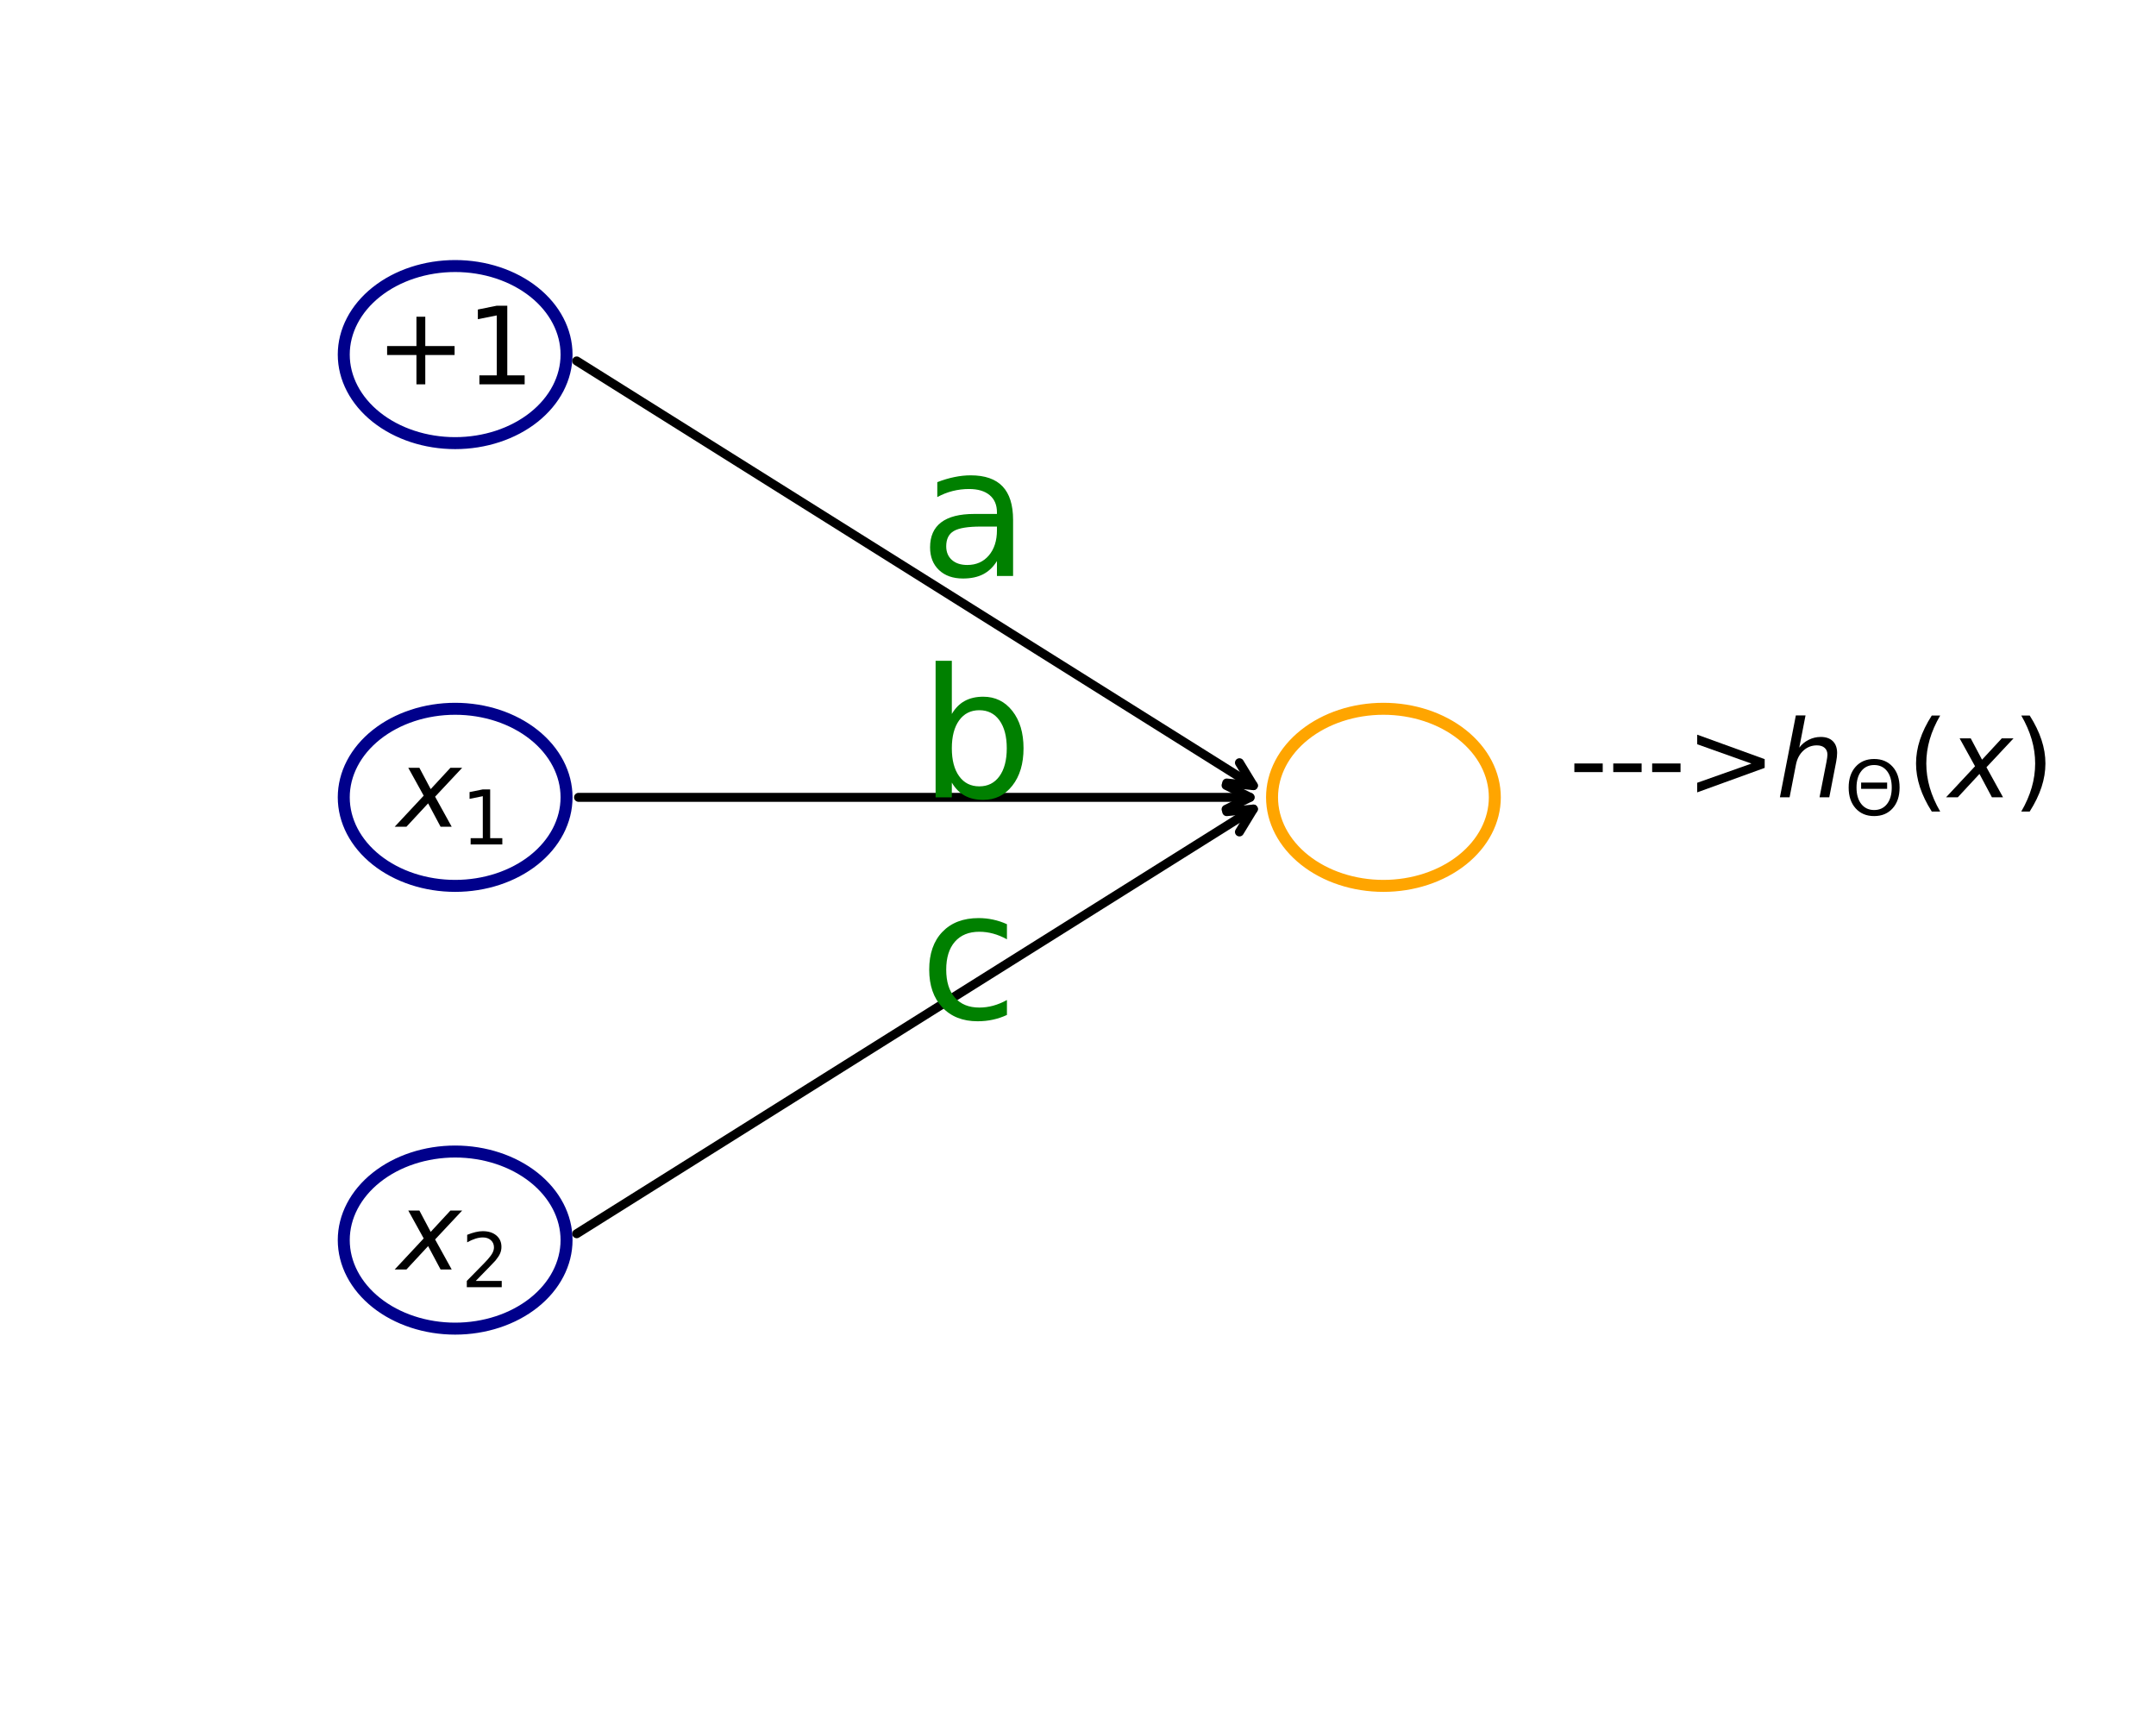
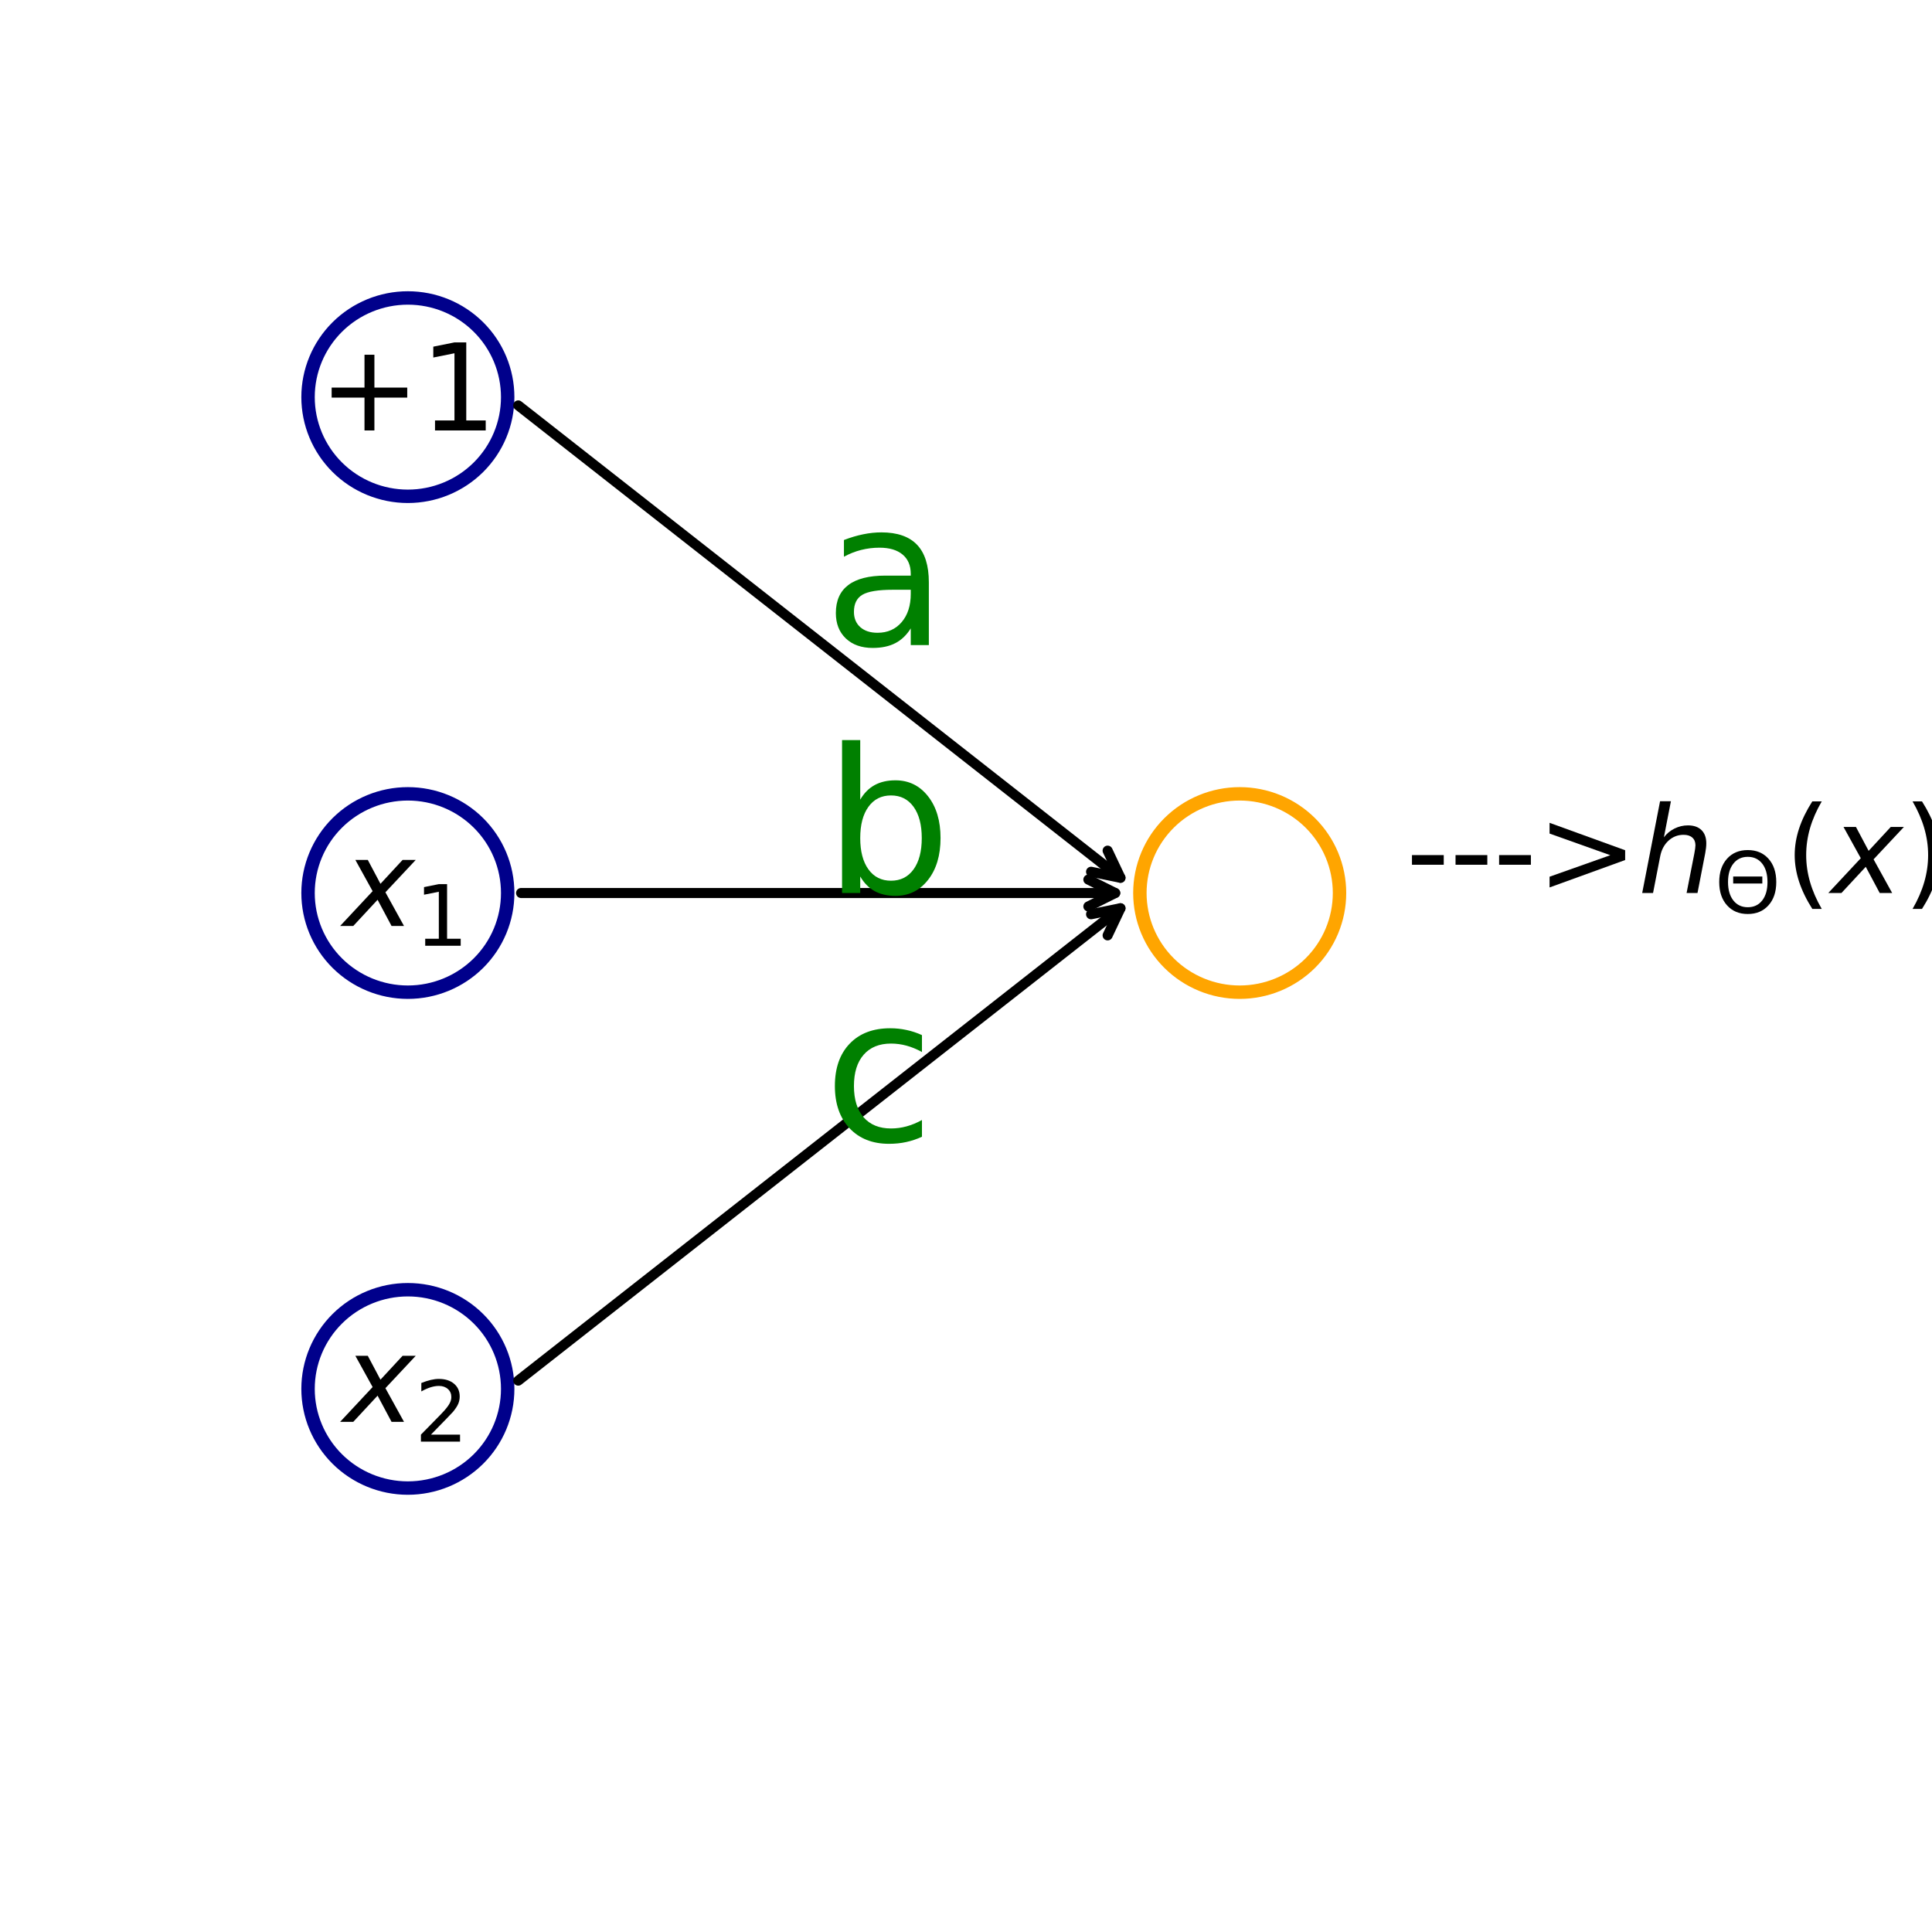
- <svg xmlns="http://www.w3.org/2000/svg" xmlns:xlink="http://www.w3.org/1999/xlink" width="360pt" height="288pt" viewBox="0 0 360 288" version="1.1">
+ <svg xmlns="http://www.w3.org/2000/svg" xmlns:xlink="http://www.w3.org/1999/xlink" width="288pt" height="288pt" viewBox="0 0 288 288" version="1.1">
  <defs>
    <style type="text/css">*{stroke-linejoin: round; stroke-linecap: butt}</style>
  </defs>
  <g id="figure_1">
    <g id="patch_1">
-       <path d="M 0 288  L 360 288  L 360 0  L 0 0  z " style="fill: #ffffff" />
+       <path d="M 0 288  L 288 288  L 288 0  L 0 0  z " style="fill: #ffffff" />
    </g>
    <g id="axes_1">
      <g id="patch_2">
-         <path d="M 76 73.984  C 80.933 73.984 85.664 72.426 89.152 69.654  C 92.64 66.881 94.6 63.121 94.6 59.2  C 94.6 55.279 92.64 51.519 89.152 48.746  C 85.664 45.974 80.933 44.416 76 44.416  C 71.067 44.416 66.336 45.974 62.848 48.746  C 59.36 51.519 57.4 55.279 57.4 59.2  C 57.4 63.121 59.36 66.881 62.848 69.654  C 66.336 72.426 71.067 73.984 76 73.984  L 76 73.984  z " clip-path="url(#pda62443ddb)" style="fill: none; stroke: #00008b; stroke-width: 2; stroke-linejoin: miter" />
+         <path d="M 60.8 73.984  C 64.746 73.984 68.531 72.426 71.322 69.654  C 74.112 66.881 75.68 63.121 75.68 59.2  C 75.68 55.279 74.112 51.519 71.322 48.746  C 68.531 45.974 64.746 44.416 60.8 44.416  C 56.854 44.416 53.069 45.974 50.278 48.746  C 47.488 51.519 45.92 55.279 45.92 59.2  C 45.92 63.121 47.488 66.881 50.278 69.654  C 53.069 72.426 56.854 73.984 60.8 73.984  L 60.8 73.984  z " clip-path="url(#pecbb710a4c)" style="fill: none; stroke: #00008b; stroke-width: 2; stroke-linejoin: miter" />
      </g>
      <g id="patch_3">
-         <path d="M 76 147.904  C 80.933 147.904 85.664 146.346 89.152 143.574  C 92.64 140.801 94.6 137.041 94.6 133.12  C 94.6 129.199 92.64 125.439 89.152 122.666  C 85.664 119.894 80.933 118.336 76 118.336  C 71.067 118.336 66.336 119.894 62.848 122.666  C 59.36 125.439 57.4 129.199 57.4 133.12  C 57.4 137.041 59.36 140.801 62.848 143.574  C 66.336 146.346 71.067 147.904 76 147.904  L 76 147.904  z " clip-path="url(#pda62443ddb)" style="fill: none; stroke: #00008b; stroke-width: 2; stroke-linejoin: miter" />
+         <path d="M 60.8 147.904  C 64.746 147.904 68.531 146.346 71.322 143.574  C 74.112 140.801 75.68 137.041 75.68 133.12  C 75.68 129.199 74.112 125.439 71.322 122.666  C 68.531 119.894 64.746 118.336 60.8 118.336  C 56.854 118.336 53.069 119.894 50.278 122.666  C 47.488 125.439 45.92 129.199 45.92 133.12  C 45.92 137.041 47.488 140.801 50.278 143.574  C 53.069 146.346 56.854 147.904 60.8 147.904  L 60.8 147.904  z " clip-path="url(#pecbb710a4c)" style="fill: none; stroke: #00008b; stroke-width: 2; stroke-linejoin: miter" />
      </g>
      <g id="patch_4">
-         <path d="M 76 221.824  C 80.933 221.824 85.664 220.266 89.152 217.494  C 92.64 214.721 94.6 210.961 94.6 207.04  C 94.6 203.119 92.64 199.359 89.152 196.586  C 85.664 193.814 80.933 192.256 76 192.256  C 71.067 192.256 66.336 193.814 62.848 196.586  C 59.36 199.359 57.4 203.119 57.4 207.04  C 57.4 210.961 59.36 214.721 62.848 217.494  C 66.336 220.266 71.067 221.824 76 221.824  L 76 221.824  z " clip-path="url(#pda62443ddb)" style="fill: none; stroke: #00008b; stroke-width: 2; stroke-linejoin: miter" />
+         <path d="M 60.8 221.824  C 64.746 221.824 68.531 220.266 71.322 217.494  C 74.112 214.721 75.68 210.961 75.68 207.04  C 75.68 203.119 74.112 199.359 71.322 196.586  C 68.531 193.814 64.746 192.256 60.8 192.256  C 56.854 192.256 53.069 193.814 50.278 196.586  C 47.488 199.359 45.92 203.119 45.92 207.04  C 45.92 210.961 47.488 214.721 50.278 217.494  C 53.069 220.266 56.854 221.824 60.8 221.824  L 60.8 221.824  z " clip-path="url(#pecbb710a4c)" style="fill: none; stroke: #00008b; stroke-width: 2; stroke-linejoin: miter" />
      </g>
      <g id="patch_5">
-         <path d="M 231 147.904  C 235.933 147.904 240.664 146.346 244.152 143.574  C 247.64 140.801 249.6 137.041 249.6 133.12  C 249.6 129.199 247.64 125.439 244.152 122.666  C 240.664 119.894 235.933 118.336 231 118.336  C 226.067 118.336 221.336 119.894 217.848 122.666  C 214.36 125.439 212.4 129.199 212.4 133.12  C 212.4 137.041 214.36 140.801 217.848 143.574  C 221.336 146.346 226.067 147.904 231 147.904  L 231 147.904  z " clip-path="url(#pda62443ddb)" style="fill: none; stroke: #ffa500; stroke-width: 2; stroke-linejoin: miter" />
+         <path d="M 184.8 147.904  C 188.746 147.904 192.531 146.346 195.322 143.574  C 198.112 140.801 199.68 137.041 199.68 133.12  C 199.68 129.199 198.112 125.439 195.322 122.666  C 192.531 119.894 188.746 118.336 184.8 118.336  C 180.854 118.336 177.069 119.894 174.278 122.666  C 171.488 125.439 169.92 129.199 169.92 133.12  C 169.92 137.041 171.488 140.801 174.278 143.574  C 177.069 146.346 180.854 147.904 184.8 147.904  L 184.8 147.904  z " clip-path="url(#pecbb710a4c)" style="fill: none; stroke: #ffa500; stroke-width: 2; stroke-linejoin: miter" />
      </g>
      <g id="text_1">
-         <g transform="translate(62.73203 64.16688) scale(0.18 -0.18)">
+         <g transform="translate(47.53203 64.16688) scale(0.18 -0.18)">
          <defs>
            <path id="DejaVuSans-2b" d="M 2944 4013  L 2944 2272  L 4684 2272  L 4684 1741  L 2944 1741  L 2944 0  L 2419 0  L 2419 1741  L 678 1741  L 678 2272  L 2419 2272  L 2419 4013  L 2944 4013  z " transform="scale(0.015625)" />
            <path id="DejaVuSans-31" d="M 794 531  L 1825 531  L 1825 4091  L 703 3866  L 703 4441  L 1819 4666  L 2450 4666  L 2450 531  L 3481 531  L 3481 0  L 794 0  L 794 531  z " transform="scale(0.015625)" />
          </defs>
          <use xlink:href="#DejaVuSans-2b" />
          <use xlink:href="#DejaVuSans-31" transform="translate(83.78906 0)" />
        </g>
      </g>
      <g id="text_2">
-         <g transform="translate(66.37 138.0869) scale(0.18 -0.18)">
+         <g transform="translate(51.17 138.0869) scale(0.18 -0.18)">
          <defs>
            <path id="DejaVuSans-Oblique-78" d="M 3841 3500  L 2234 1784  L 3219 0  L 2559 0  L 1819 1388  L 531 0  L -166 0  L 1556 1844  L 641 3500  L 1300 3500  L 1972 2234  L 3144 3500  L 3841 3500  z " transform="scale(0.015625)" />
          </defs>
          <use xlink:href="#DejaVuSans-Oblique-78" transform="translate(0 0.3125)" />
          <use xlink:href="#DejaVuSans-31" transform="translate(59.17969 -16.09375) scale(0.7)" />
        </g>
      </g>
      <g id="text_3">
-         <g transform="translate(66.37 212.0069) scale(0.18 -0.18)">
+         <g transform="translate(51.17 212.0069) scale(0.18 -0.18)">
          <defs>
            <path id="DejaVuSans-32" d="M 1228 531  L 3431 531  L 3431 0  L 469 0  L 469 531  Q 828 903 1448 1529  Q 2069 2156 2228 2338  Q 2531 2678 2651 2914  Q 2772 3150 2772 3378  Q 2772 3750 2511 3984  Q 2250 4219 1831 4219  Q 1534 4219 1204 4116  Q 875 4013 500 3803  L 500 4441  Q 881 4594 1212 4672  Q 1544 4750 1819 4750  Q 2544 4750 2975 4387  Q 3406 4025 3406 3419  Q 3406 3131 3298 2873  Q 3191 2616 2906 2266  Q 2828 2175 2409 1742  Q 1991 1309 1228 531  z " transform="scale(0.015625)" />
          </defs>
          <use xlink:href="#DejaVuSans-Oblique-78" transform="translate(0 0.3125)" />
          <use xlink:href="#DejaVuSans-32" transform="translate(59.17969 -16.09375) scale(0.7)" />
        </g>
      </g>
      <g id="text_4">
-         <g transform="translate(262 133.12) scale(0.18 -0.18)">
+         <g transform="translate(209.6 133.12) scale(0.18 -0.18)">
          <defs>
            <path id="DejaVuSans-2d" d="M 313 2009  L 1997 2009  L 1997 1497  L 313 1497  L 313 2009  z " transform="scale(0.015625)" />
            <path id="DejaVuSans-3e" d="M 678 3150  L 678 3719  L 4684 2266  L 4684 1747  L 678 294  L 678 863  L 3897 2003  L 678 3150  z " transform="scale(0.015625)" />
            <path id="DejaVuSans-Oblique-68" d="M 3566 2113  L 3156 0  L 2578 0  L 2988 2091  Q 3016 2238 3031 2350  Q 3047 2463 3047 2528  Q 3047 2791 2881 2937  Q 2716 3084 2419 3084  Q 1956 3084 1617 2771  Q 1278 2459 1178 1941  L 800 0  L 225 0  L 1172 4863  L 1747 4863  L 1375 2950  Q 1594 3244 1934 3414  Q 2275 3584 2650 3584  Q 3113 3584 3367 3334  Q 3622 3084 3622 2631  Q 3622 2519 3608 2391  Q 3594 2263 3566 2113  z " transform="scale(0.015625)" />
            <path id="DejaVuSans-398" d="M 1416 2750  L 3622 2750  L 3622 2219  L 1416 2219  L 1416 2750  z M 2522 4238  Q 1834 4238 1431 3725  Q 1025 3213 1025 2328  Q 1025 1447 1429 934  Q 1834 422 2522 422  Q 3209 422 3613 934  Q 4013 1447 4013 2328  Q 4013 3213 3613 3725  Q 3209 4238 2522 4238  z M 2522 4750  Q 3503 4750 4090 4092  Q 4678 3434 4678 2328  Q 4678 1225 4091 569  Q 3503 -91 2522 -91  Q 1538 -91 950 566  Q 359 1222 359 2328  Q 359 3434 950 4094  Q 1538 4750 2522 4750  z " transform="scale(0.015625)" />
            <path id="DejaVuSans-28" d="M 1984 4856  Q 1566 4138 1362 3434  Q 1159 2731 1159 2009  Q 1159 1288 1364 580  Q 1569 -128 1984 -844  L 1484 -844  Q 1016 -109 783 600  Q 550 1309 550 2009  Q 550 2706 781 3412  Q 1013 4119 1484 4856  L 1984 4856  z " transform="scale(0.015625)" />
            <path id="DejaVuSans-29" d="M 513 4856  L 1013 4856  Q 1481 4119 1714 3412  Q 1947 2706 1947 2009  Q 1947 1309 1714 600  Q 1481 -109 1013 -844  L 513 -844  Q 928 -128 1133 580  Q 1338 1288 1338 2009  Q 1338 2731 1133 3434  Q 928 4138 513 4856  z " transform="scale(0.015625)" />
          </defs>
          <use xlink:href="#DejaVuSans-2d" transform="translate(0 0.015625)" />
          <use xlink:href="#DejaVuSans-2d" transform="translate(36.08398 0.015625)" />
          <use xlink:href="#DejaVuSans-2d" transform="translate(72.16797 0.015625)" />
          <use xlink:href="#DejaVuSans-3e" transform="translate(108.252 0.015625)" />
          <use xlink:href="#DejaVuSans-Oblique-68" transform="translate(192.041 0.015625)" />
          <use xlink:href="#DejaVuSans-398" transform="translate(255.4199 -16.39062) scale(0.7)" />
          <use xlink:href="#DejaVuSans-28" transform="translate(313.252 0.015625)" />
          <use xlink:href="#DejaVuSans-Oblique-78" transform="translate(352.2656 0.015625)" />
          <use xlink:href="#DejaVuSans-29" transform="translate(411.4453 0.015625)" />
        </g>
      </g>
      <g id="patch_6">
-         <path d="M 96.293 60.263  Q 153.498 96.159 209.282 131.164  " style="fill: none; stroke: #000000; stroke-width: 1.5; stroke-linecap: round" />
-         <path d="M 206.957 127.343  L 209.282 131.164  L 204.831 130.732  " style="fill: none; stroke: #000000; stroke-width: 1.5; stroke-linecap: round" />
+         <path d="M 77.253 60.434  Q 122.799 96.159 167.025 130.849  " style="fill: none; stroke: #000000; stroke-width: 1.5; stroke-linecap: round" />
+         <path d="M 165.112 126.807  L 167.025 130.849  L 162.644 129.954  " style="fill: none; stroke: #000000; stroke-width: 1.5; stroke-linecap: round" />
      </g>
      <g id="text_5">
-         <g style="fill: #008000" transform="translate(153.5 96.16) scale(0.3 -0.3)">
+         <g style="fill: #008000" transform="translate(122.8 96.16) scale(0.3 -0.3)">
          <defs>
            <path id="DejaVuSans-61" d="M 2194 1759  Q 1497 1759 1228 1600  Q 959 1441 959 1056  Q 959 750 1161 570  Q 1363 391 1709 391  Q 2188 391 2477 730  Q 2766 1069 2766 1631  L 2766 1759  L 2194 1759  z M 3341 1997  L 3341 0  L 2766 0  L 2766 531  Q 2569 213 2275 61  Q 1981 -91 1556 -91  Q 1019 -91 701 211  Q 384 513 384 1019  Q 384 1609 779 1909  Q 1175 2209 1959 2209  L 2766 2209  L 2766 2266  Q 2766 2663 2505 2880  Q 2244 3097 1772 3097  Q 1472 3097 1187 3025  Q 903 2953 641 2809  L 641 3341  Q 956 3463 1253 3523  Q 1550 3584 1831 3584  Q 2591 3584 2966 3190  Q 3341 2797 3341 1997  z " transform="scale(0.015625)" />
          </defs>
          <use xlink:href="#DejaVuSans-61" />
        </g>
      </g>
      <g id="patch_7">
-         <path d="M 96.602 133.12  Q 153.503 133.12 208.726 133.12  " style="fill: none; stroke: #000000; stroke-width: 1.5; stroke-linecap: round" />
-         <path d="M 204.726 131.12  L 208.726 133.12  L 204.726 135.12  " style="fill: none; stroke: #000000; stroke-width: 1.5; stroke-linecap: round" />
+         <path d="M 77.679 133.12  Q 122.799 133.12 166.242 133.12  " style="fill: none; stroke: #000000; stroke-width: 1.5; stroke-linecap: round" />
+         <path d="M 162.242 131.12  L 166.242 133.12  L 162.242 135.12  " style="fill: none; stroke: #000000; stroke-width: 1.5; stroke-linecap: round" />
      </g>
      <g id="text_6">
-         <g style="fill: #008000" transform="translate(153.5 133.12) scale(0.3 -0.3)">
+         <g style="fill: #008000" transform="translate(122.8 133.12) scale(0.3 -0.3)">
          <defs>
            <path id="DejaVuSans-62" d="M 3116 1747  Q 3116 2381 2855 2742  Q 2594 3103 2138 3103  Q 1681 3103 1420 2742  Q 1159 2381 1159 1747  Q 1159 1113 1420 752  Q 1681 391 2138 391  Q 2594 391 2855 752  Q 3116 1113 3116 1747  z M 1159 2969  Q 1341 3281 1617 3432  Q 1894 3584 2278 3584  Q 2916 3584 3314 3078  Q 3713 2572 3713 1747  Q 3713 922 3314 415  Q 2916 -91 2278 -91  Q 1894 -91 1617 61  Q 1341 213 1159 525  L 1159 0  L 581 0  L 581 4863  L 1159 4863  L 1159 2969  z " transform="scale(0.015625)" />
          </defs>
          <use xlink:href="#DejaVuSans-62" />
        </g>
      </g>
      <g id="patch_8">
-         <path d="M 96.293 205.977  Q 153.498 170.081 209.282 135.076  " style="fill: none; stroke: #000000; stroke-width: 1.5; stroke-linecap: round" />
-         <path d="M 204.831 135.508  L 209.282 135.076  L 206.957 138.897  " style="fill: none; stroke: #000000; stroke-width: 1.5; stroke-linecap: round" />
+         <path d="M 77.253 205.806  Q 122.799 170.081 167.025 135.391  " style="fill: none; stroke: #000000; stroke-width: 1.5; stroke-linecap: round" />
+         <path d="M 162.644 136.286  L 167.025 135.391  L 165.112 139.433  " style="fill: none; stroke: #000000; stroke-width: 1.5; stroke-linecap: round" />
      </g>
      <g id="text_7">
-         <g style="fill: #008000" transform="translate(153.5 170.08) scale(0.3 -0.3)">
+         <g style="fill: #008000" transform="translate(122.8 170.08) scale(0.3 -0.3)">
          <defs>
            <path id="DejaVuSans-63" d="M 3122 3366  L 3122 2828  Q 2878 2963 2633 3030  Q 2388 3097 2138 3097  Q 1578 3097 1268 2742  Q 959 2388 959 1747  Q 959 1106 1268 751  Q 1578 397 2138 397  Q 2388 397 2633 464  Q 2878 531 3122 666  L 3122 134  Q 2881 22 2623 -34  Q 2366 -91 2075 -91  Q 1284 -91 818 406  Q 353 903 353 1747  Q 353 2603 823 3093  Q 1294 3584 2113 3584  Q 2378 3584 2631 3529  Q 2884 3475 3122 3366  z " transform="scale(0.015625)" />
          </defs>
          <use xlink:href="#DejaVuSans-63" />
        </g>
      </g>
    </g>
  </g>
  <defs>
-     <clipPath id="pda62443ddb">
-       <rect x="45" y="34.56" width="279" height="221.76" />
+     <clipPath id="pecbb710a4c">
+       <rect x="36" y="34.56" width="223.2" height="221.76" />
    </clipPath>
  </defs>
</svg>
